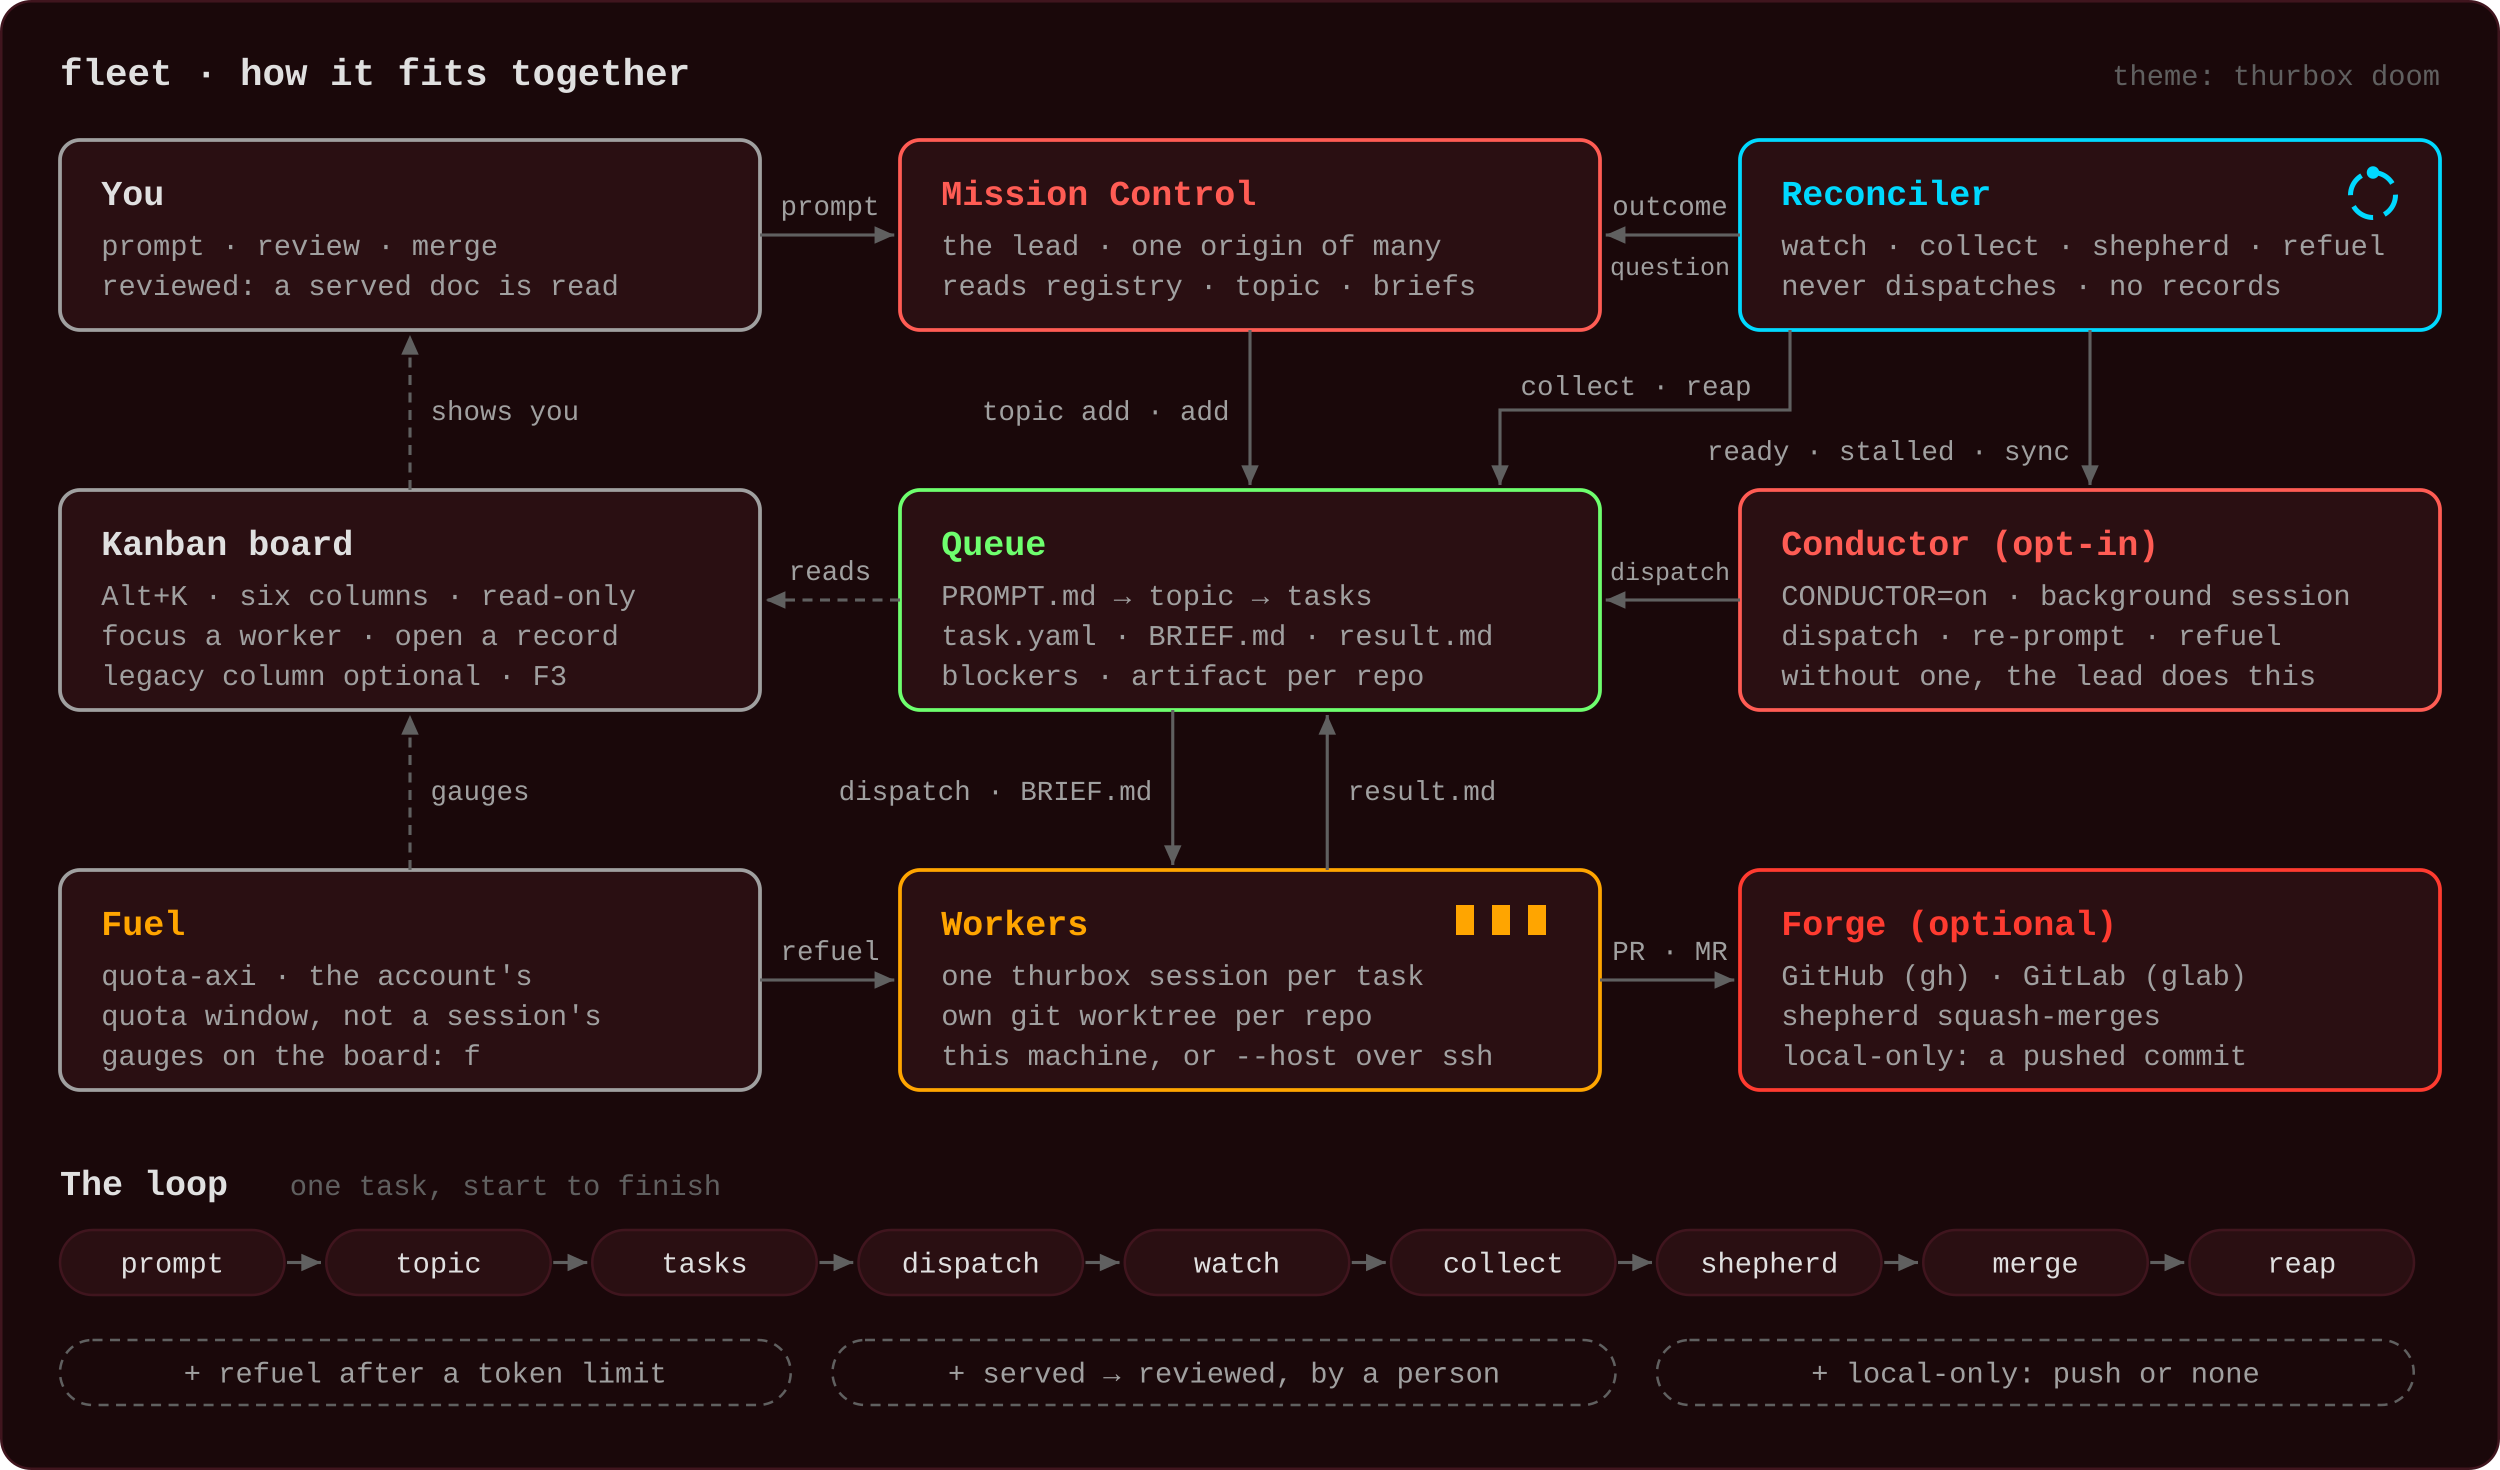
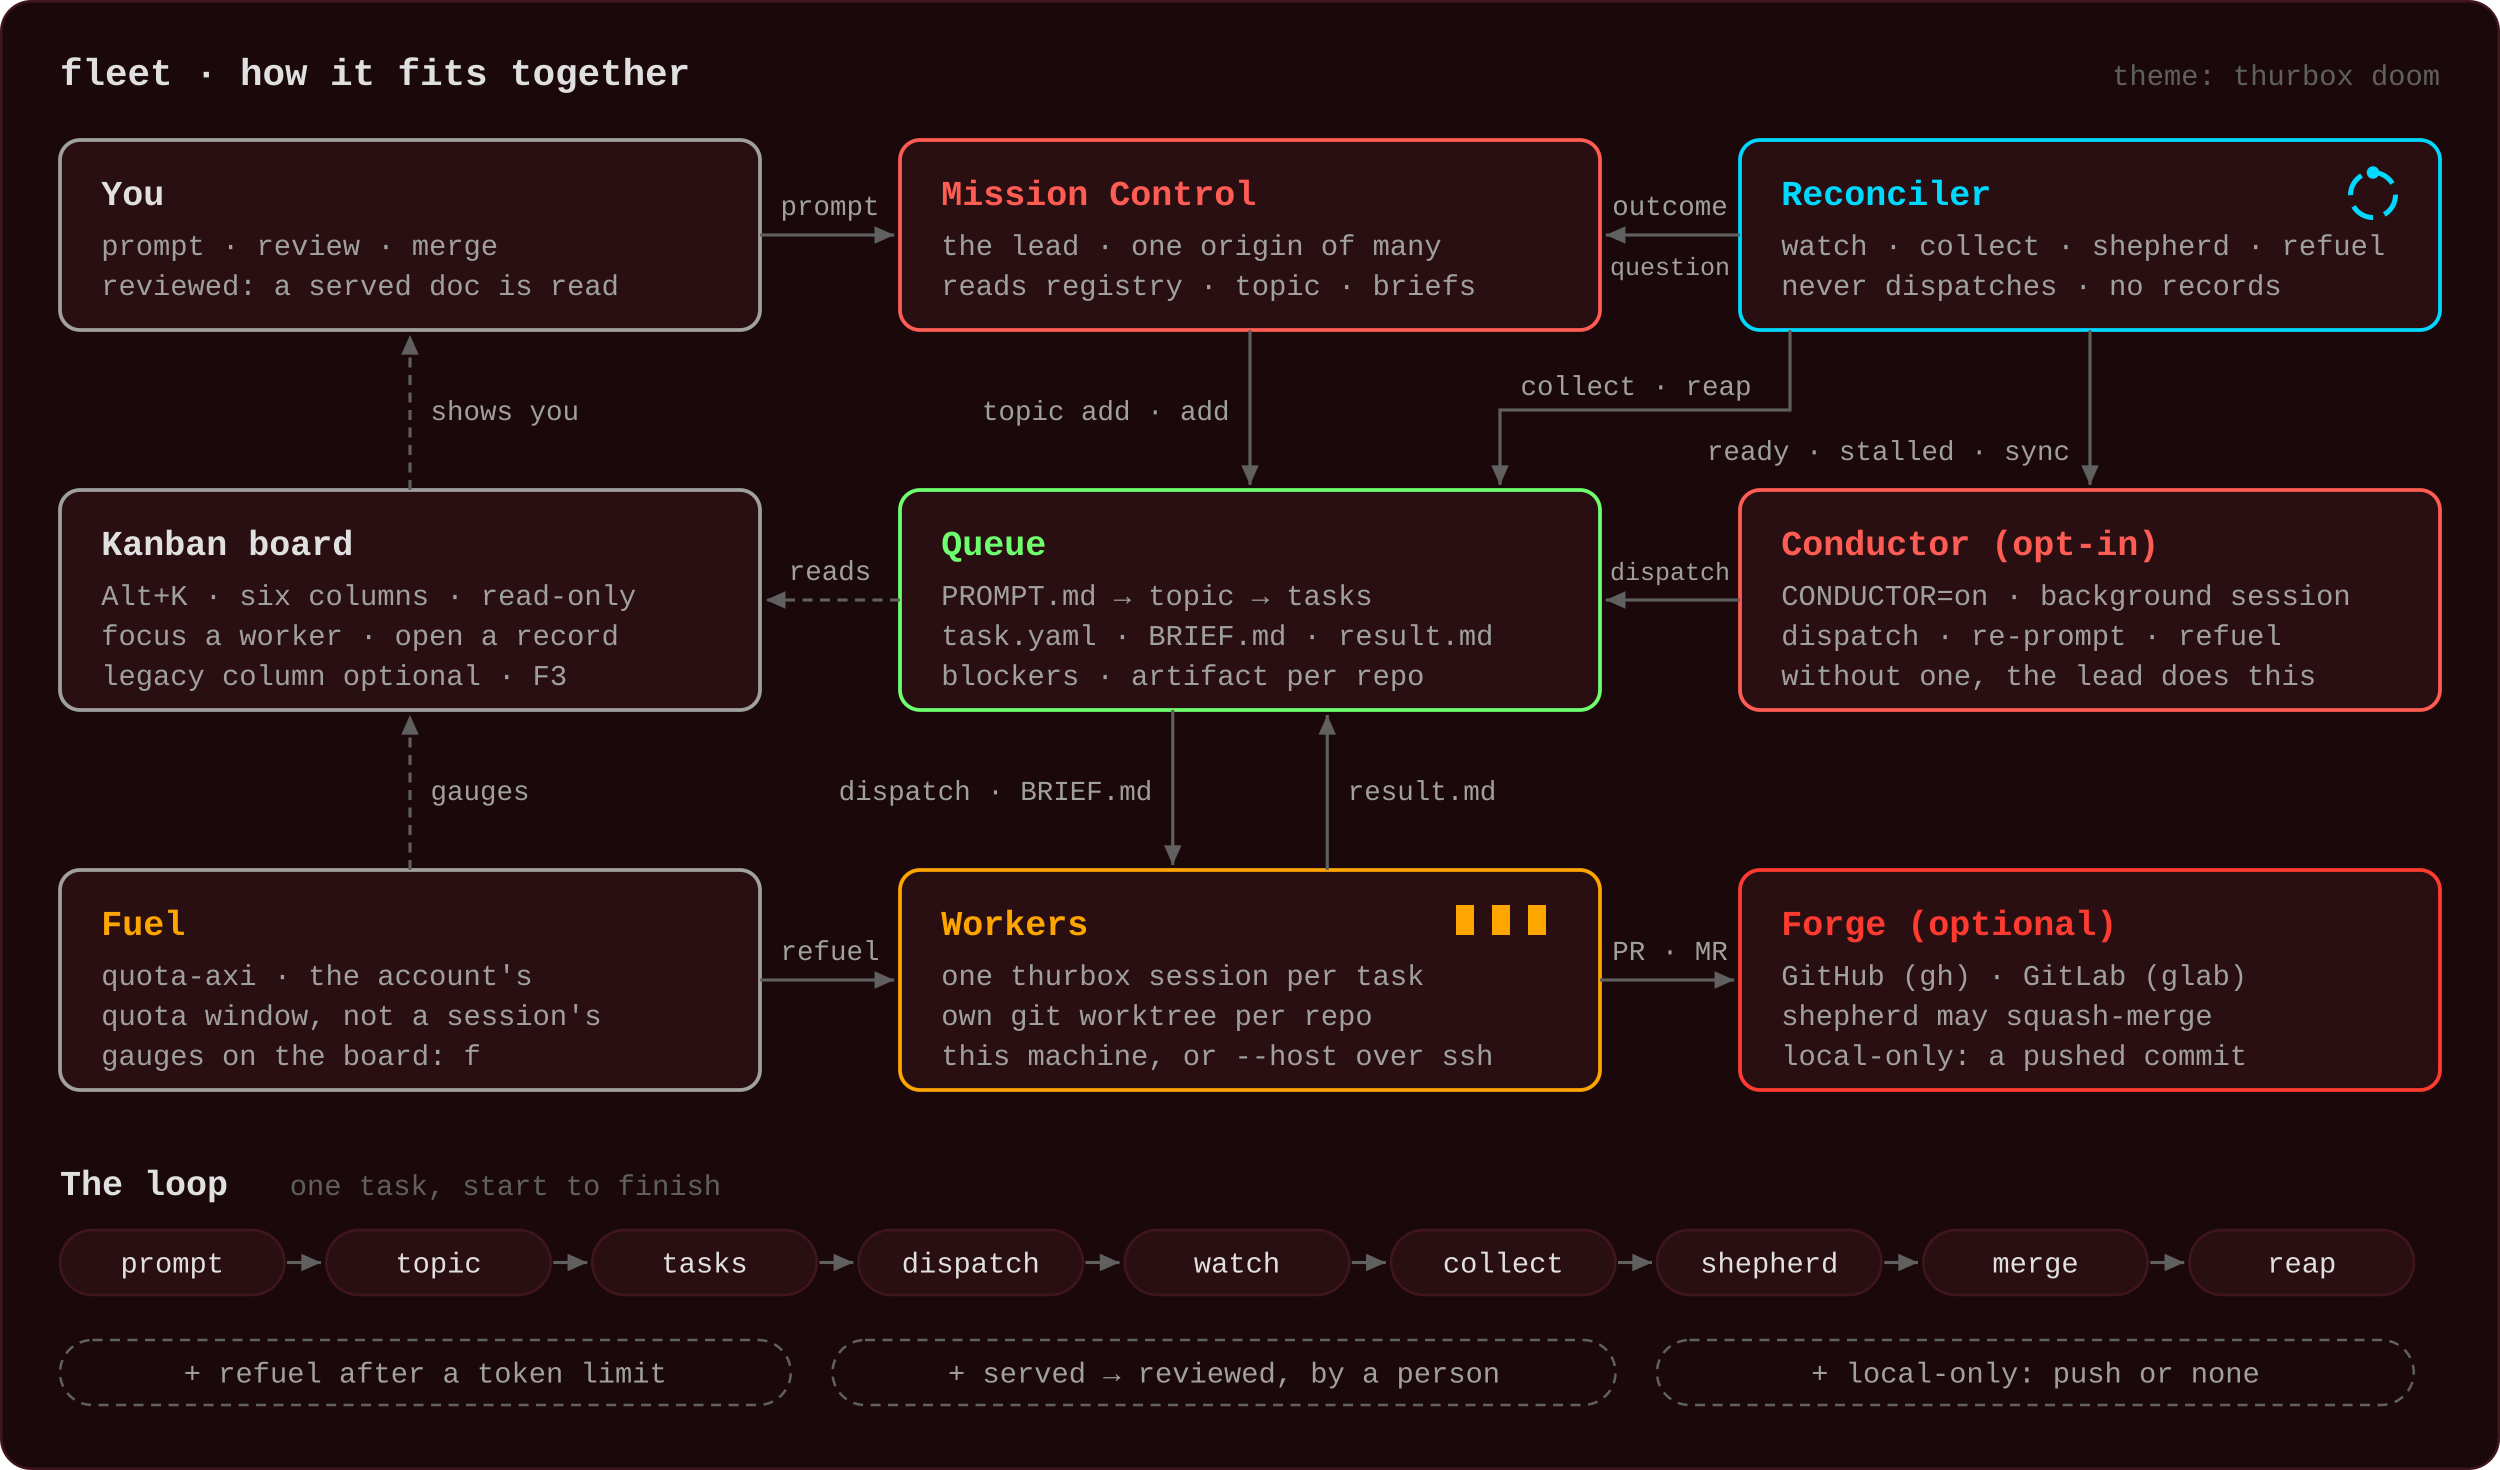
<svg xmlns="http://www.w3.org/2000/svg" viewBox="0 0 1000 588" width="1000" height="588" role="img" aria-labelledby="title desc">
  <style>
    text { font-family: ui-monospace, SFMono-Regular, Menlo, Consolas, "Liberation Mono", monospace; fill: #E0E0E0; font-size: 11.5px; }
    .bg { fill: #1A080A; stroke: #40151E; }
    .box { fill: #2A0F12; stroke-width: 1.5; }
    .t { font-size: 14px; font-weight: 700; }
    .h { font-size: 15px; font-weight: 700; fill: #E0E0E0; }
    .s { fill: #A0A0A0; }
    .d { fill: #606060; }
    .l { font-size: 11px; fill: #A0A0A0; }
    .xs { font-size: 10px; }
    .c { text-anchor: middle; }
    .e { text-anchor: end; }
    .ln { stroke: #606060; stroke-width: 1.25; fill: none; }
    .dash { stroke-dasharray: 4 3; }
    .ah { fill: #606060; }
    .pill { fill: #2A0F12; stroke: #40151E; }
    .side { fill: none; stroke: #606060; stroke-dasharray: 4 3; }
    .grey { stroke: #A0A0A0; }
    .accent { stroke: #FF5C54; } .accent-t { fill: #FF5C54; }
    .green { stroke: #6EFF6E; } .green-t { fill: #6EFF6E; }
    .cyan { stroke: #00D9FF; } .cyan-t { fill: #00D9FF; }
    .amber { stroke: #FFA500; } .amber-t { fill: #FFA500; }
    .red { stroke: #FF3B30; } .red-t { fill: #FF3B30; }

    /* the reconciler's tick: one eighth of a turn per step, forever */
    .tick { transform-box: fill-box; transform-origin: center; animation: tick 4s steps(8) infinite; }
    @keyframes tick { to { transform: rotate(360deg); } }
    /* a worker session's cursor */
    .cur { animation: blink 1.2s steps(2, jump-none) infinite; }
    .cur2 { animation-delay: 0.4s; }
    .cur3 { animation-delay: 0.8s; }
    @keyframes blink { 0% { opacity: 1; } 100% { opacity: 0.15; } }
    /* the queue fills with tasks: 2.8s to 4.2s of the cycle */
    .glow { stroke-opacity: 0; animation: glow 14s linear infinite; }
    @keyframes glow { 0%, 19% { stroke-opacity: 0; } 21%, 29% { stroke-opacity: 0.5; } 31%, 100% { stroke-opacity: 0; } }
    /* the forge says merged: 9.8s to 12.6s of the cycle */
    .merged { fill-opacity: 0; animation: merged 14s linear infinite; }
    @keyframes merged { 0%, 69% { fill-opacity: 0; } 70%, 89% { fill-opacity: 1; } 90%, 100% { fill-opacity: 0; } }
    /* the loop strip: each step lit for 1.4s, in order */
    .step { animation: step 14s linear infinite; }
    @keyframes step { 0%, 9% { fill: #40151E; stroke: #FF5C54; } 10%, 100% { fill: #2A0F12; stroke: #40151E; } }
    .s1 { animation-delay: 1.4s; } .s2 { animation-delay: 2.8s; } .s3 { animation-delay: 4.2s; }
    .s4 { animation-delay: 5.6s; } .s5 { animation-delay: 7s; } .s6 { animation-delay: 8.4s; }
    .s7 { animation-delay: 9.8s; } .s8 { animation-delay: 11.2s; }

    @media (prefers-reduced-motion: reduce) {
      .tick, .cur, .glow, .merged, .step { animation: none; }
      .pkt { display: none; }
    }
  </style>
  <defs>
    <marker id="a" viewBox="0 0 10 10" refX="9" refY="5" markerWidth="7" markerHeight="7" orient="auto-start-reverse">
      <path class="ah" d="M0,1 L9,5 L0,9 z" />
    </marker>
  </defs>
  <rect class="bg" x="0.5" y="0.5" width="999" height="587" rx="12" />
  <text class="h" x="24" y="34">fleet · how it fits together</text>
  <text class="d e" x="976" y="34">theme: thurbox doom</text>
  <rect class="box grey" x="24" y="56" width="280" height="76" rx="8" />
  <text class="t" x="40.5" y="82">You</text>
  <text class="s" x="40.5" y="102">prompt · review · merge</text>
  <text class="s" x="40.5" y="118">reviewed: a served doc is read</text>
  <rect class="box accent" x="360" y="56" width="280" height="76" rx="8" />
  <text class="t accent-t" x="376.5" y="82">Mission Control</text>
  <text class="s" x="376.5" y="102">the lead · one origin of many</text>
  <text class="s" x="376.5" y="118">reads registry · topic · briefs</text>
  <rect class="box cyan" x="696" y="56" width="280" height="76" rx="8" />
  <text class="t cyan-t" x="712.5" y="82">Reconciler</text>
  <text class="s" x="712.5" y="102">watch · collect · shepherd · refuel</text>
  <text class="s" x="712.5" y="118">never dispatches · no records</text>
  <g class="tick">
    <circle cx="949.2" cy="78" r="9" fill="none" stroke="#00D9FF" stroke-width="2" stroke-dasharray="9.4 4.7" />
    <circle cx="949.2" cy="69" r="2.5" fill="#00D9FF" />
  </g>
  <rect class="box grey" x="24" y="196" width="280" height="88" rx="8" />
  <text class="t" x="40.5" y="222">Kanban board</text>
  <text class="s" x="40.5" y="242">Alt+K · six columns · read-only</text>
  <text class="s" x="40.5" y="258">focus a worker · open a record</text>
  <text class="s" x="40.5" y="274">legacy column optional · F3</text>
  <rect class="box green" x="360" y="196" width="280" height="88" rx="8" />
  <rect class="glow" x="356.5" y="193" width="287" height="94" rx="10" fill="none" stroke="#6EFF6E" stroke-width="3" />
  <text class="t green-t" x="376.5" y="222">Queue</text>
  <text class="s" x="376.5" y="242">PROMPT.md → topic → tasks</text>
  <text class="s" x="376.5" y="258">task.yaml · BRIEF.md · result.md</text>
  <text class="s" x="376.5" y="274">blockers · artifact per repo</text>
  <rect class="box accent" x="696" y="196" width="280" height="88" rx="8" />
  <text class="t accent-t" x="712.5" y="222">Conductor (opt-in)</text>
  <text class="s" x="712.5" y="242">CONDUCTOR=on · background session</text>
  <text class="s" x="712.5" y="258">dispatch · re-prompt · refuel</text>
  <text class="s" x="712.5" y="274">without one, the lead does this</text>
  <rect class="box grey" x="24" y="348" width="280" height="88" rx="8" />
  <text class="t amber-t" x="40.5" y="374">Fuel</text>
  <text class="s" x="40.5" y="394">quota-axi · the account's</text>
  <text class="s" x="40.5" y="410">quota window, not a session's</text>
  <text class="s" x="40.5" y="426">gauges on the board: f</text>
  <rect class="box amber" x="360" y="348" width="280" height="88" rx="8" />
  <text class="t amber-t" x="376.5" y="374">Workers</text>
  <text class="s" x="376.5" y="394">one thurbox session per task</text>
  <text class="s" x="376.5" y="410">own git worktree per repo</text>
  <text class="s" x="376.5" y="426">this machine, or --host over ssh</text>
  <rect class="cur" x="582.4" y="362" width="7.2" height="12" fill="#FFA500" />
  <rect class="cur cur2" x="596.8" y="362" width="7.2" height="12" fill="#FFA500" />
  <rect class="cur cur3" x="611.2" y="362" width="7.2" height="12" fill="#FFA500" />
  <rect class="box red" x="696" y="348" width="280" height="88" rx="8" />
  <text class="t red-t" x="712.5" y="374">Forge (optional)</text>
  <text class="s" x="712.5" y="394">GitHub (gh) · GitLab (glab)</text>
-   <text class="s" x="712.5" y="410">shepherd squash-merges</text>
+   <text class="s" x="712.5" y="410">shepherd may squash-merge</text>
  <text class="s" x="712.5" y="426">local-only: a pushed commit</text>
  <g class="merged">
    <rect x="885.4" y="361" width="78.2" height="20" rx="10" fill="#6EFF6E" />
    <text x="924.5" y="375" class="c" style="fill:#1A080A;font-weight:700">merged</text>
  </g>
  <line class="ln" x1="304" y1="94" x2="357.7" y2="94" marker-end="url(#a)" />
  <text class="l c" x="332" y="86">prompt</text>
  <line class="ln" x1="696" y1="94" x2="642.3" y2="94" marker-end="url(#a)" />
  <text class="l c" x="668" y="86">outcome</text>
  <text class="l c xs" x="668" y="110">question</text>
  <line class="ln" x1="500" y1="132" x2="500" y2="194" marker-end="url(#a)" />
  <text class="l e" x="491.8" y="168">topic add · add</text>
  <path class="ln" d="M716,132 V164 H600 V194" marker-end="url(#a)" />
  <text class="l" x="608.2" y="158">collect · reap</text>
  <line class="ln" x1="836" y1="132" x2="836" y2="194" marker-end="url(#a)" />
  <text class="l e" x="828" y="184">ready · stalled · sync</text>
  <line class="ln dash" x1="360" y1="240" x2="306.3" y2="240" marker-end="url(#a)" />
  <text class="l c" x="332" y="232">reads</text>
  <line class="ln dash" x1="164" y1="196" x2="164" y2="134" marker-end="url(#a)" />
  <text class="l" x="172.2" y="168">shows you</text>
  <line class="ln" x1="696" y1="240" x2="642.3" y2="240" marker-end="url(#a)" />
  <text class="l c xs" x="668" y="232">dispatch</text>
  <line class="ln" x1="469.1" y1="284" x2="469.1" y2="346" marker-end="url(#a)" />
  <text class="l e" x="460.9" y="320">dispatch · BRIEF.md</text>
  <line class="ln" x1="530.9" y1="348" x2="530.9" y2="286" marker-end="url(#a)" />
  <text class="l" x="539.1" y="320">result.md</text>
  <line class="ln dash" x1="164" y1="348" x2="164" y2="286" marker-end="url(#a)" />
  <text class="l" x="172.2" y="320">gauges</text>
  <line class="ln" x1="304" y1="392" x2="357.7" y2="392" marker-end="url(#a)" />
  <text class="l c" x="332" y="384">refuel</text>
  <line class="ln" x1="640" y1="392" x2="693.7" y2="392" marker-end="url(#a)" />
  <text class="l c" x="668" y="384">PR · MR</text>
  <g class="pkt">
    <circle r="4.5" fill="#E0E0E0" opacity="0">
      <animateMotion dur="14s" repeatCount="indefinite" path="M304,94 H357.7" keyPoints="0;0;1;1" keyTimes="0;0.01;0.09;1" calcMode="linear" />
      <animate attributeName="opacity" dur="14s" repeatCount="indefinite" values="0;1;0" keyTimes="0;0.01;0.09" calcMode="discrete" />
    </circle>
    <circle r="4.5" fill="#FF5C54" opacity="0">
      <animateMotion dur="14s" repeatCount="indefinite" path="M500,132 V194" keyPoints="0;0;1;1" keyTimes="0;0.11;0.19;1" calcMode="linear" />
      <animate attributeName="opacity" dur="14s" repeatCount="indefinite" values="0;1;0" keyTimes="0;0.11;0.19" calcMode="discrete" />
    </circle>
    <circle r="4.5" fill="#6EFF6E" opacity="0">
      <animateMotion dur="14s" repeatCount="indefinite" path="M469.1,284 V346" keyPoints="0;0;1;1" keyTimes="0;0.31;0.37;1" calcMode="linear" />
      <animate attributeName="opacity" dur="14s" repeatCount="indefinite" values="0;1;0" keyTimes="0;0.31;0.37" calcMode="discrete" />
    </circle>
    <circle r="4.5" fill="#6EFF6E" opacity="0">
      <animateMotion dur="14s" repeatCount="indefinite" path="M469.1,284 V346" keyPoints="0;0;1;1" keyTimes="0;0.335;0.395;1" calcMode="linear" />
      <animate attributeName="opacity" dur="14s" repeatCount="indefinite" values="0;1;0" keyTimes="0;0.335;0.395" calcMode="discrete" />
    </circle>
    <circle r="4.5" fill="#6EFF6E" opacity="0">
      <animateMotion dur="14s" repeatCount="indefinite" path="M469.1,284 V346" keyPoints="0;0;1;1" keyTimes="0;0.36;0.42;1" calcMode="linear" />
      <animate attributeName="opacity" dur="14s" repeatCount="indefinite" values="0;1;0" keyTimes="0;0.36;0.42" calcMode="discrete" />
    </circle>
    <circle r="4.5" fill="#FFA500" opacity="0">
      <animateMotion dur="14s" repeatCount="indefinite" path="M640,392 H693.7" keyPoints="0;0;1;1" keyTimes="0;0.43;0.49;1" calcMode="linear" />
      <animate attributeName="opacity" dur="14s" repeatCount="indefinite" values="0;1;0" keyTimes="0;0.43;0.49" calcMode="discrete" />
    </circle>
    <circle r="4.5" fill="#FFA500" opacity="0">
      <animateMotion dur="14s" repeatCount="indefinite" path="M530.9,348 V286" keyPoints="0;0;1;1" keyTimes="0;0.5;0.56;1" calcMode="linear" />
      <animate attributeName="opacity" dur="14s" repeatCount="indefinite" values="0;1;0" keyTimes="0;0.5;0.56" calcMode="discrete" />
    </circle>
    <circle r="4.5" fill="#00D9FF" opacity="0">
      <animateMotion dur="14s" repeatCount="indefinite" path="M716,132 V164 H600 V194" keyPoints="0;0;1;1" keyTimes="0;0.53;0.61;1" calcMode="linear" />
      <animate attributeName="opacity" dur="14s" repeatCount="indefinite" values="0;1;0" keyTimes="0;0.53;0.61" calcMode="discrete" />
    </circle>
    <circle r="4.5" fill="#00D9FF" opacity="0">
      <animateMotion dur="14s" repeatCount="indefinite" path="M836,132 V194" keyPoints="0;0;1;1" keyTimes="0;0.2;0.25;1" calcMode="linear" />
      <animate attributeName="opacity" dur="14s" repeatCount="indefinite" values="0;1;0" keyTimes="0;0.2;0.25" calcMode="discrete" />
    </circle>
    <circle r="4.5" fill="#FF5C54" opacity="0">
      <animateMotion dur="14s" repeatCount="indefinite" path="M696,240 H642.3" keyPoints="0;0;1;1" keyTimes="0;0.25;0.3;1" calcMode="linear" />
      <animate attributeName="opacity" dur="14s" repeatCount="indefinite" values="0;1;0" keyTimes="0;0.25;0.3" calcMode="discrete" />
    </circle>
    <circle r="4.5" fill="#00D9FF" opacity="0">
      <animateMotion dur="14s" repeatCount="indefinite" path="M696,94 H642.3" keyPoints="0;0;1;1" keyTimes="0;0.8;0.88;1" calcMode="linear" />
      <animate attributeName="opacity" dur="14s" repeatCount="indefinite" values="0;1;0" keyTimes="0;0.8;0.88" calcMode="discrete" />
    </circle>
  </g>
  <text class="t" x="24" y="478">The loop</text>
  <text class="d" x="115.9" y="478">one task, start to finish</text>
  <rect class="pill step" x="24" y="492" width="89.8" height="26" rx="13" />
  <text class="c" x="68.9" y="509">prompt</text>
  <rect class="pill step s1" x="130.5" y="492" width="89.8" height="26" rx="13" />
  <text class="c" x="175.4" y="509">topic</text>
  <rect class="pill step s2" x="236.9" y="492" width="89.8" height="26" rx="13" />
  <text class="c" x="281.8" y="509">tasks</text>
  <rect class="pill step s3" x="343.4" y="492" width="89.8" height="26" rx="13" />
  <text class="c" x="388.3" y="509">dispatch</text>
  <rect class="pill step s4" x="449.9" y="492" width="89.8" height="26" rx="13" />
  <text class="c" x="494.8" y="509">watch</text>
  <rect class="pill step s5" x="556.4" y="492" width="89.8" height="26" rx="13" />
  <text class="c" x="601.3" y="509">collect</text>
  <rect class="pill step s6" x="662.8" y="492" width="89.8" height="26" rx="13" />
  <text class="c" x="707.7" y="509">shepherd</text>
  <rect class="pill step s7" x="769.3" y="492" width="89.8" height="26" rx="13" />
  <text class="c" x="814.2" y="509">merge</text>
  <rect class="pill step s8" x="875.8" y="492" width="89.8" height="26" rx="13" />
  <text class="c" x="920.7" y="509">reap</text>
  <line class="ln" x1="114.8" y1="505" x2="128.4" y2="505" marker-end="url(#a)" />
  <line class="ln" x1="221.3" y1="505" x2="234.9" y2="505" marker-end="url(#a)" />
  <line class="ln" x1="327.8" y1="505" x2="341.3" y2="505" marker-end="url(#a)" />
  <line class="ln" x1="434.2" y1="505" x2="447.8" y2="505" marker-end="url(#a)" />
  <line class="ln" x1="540.7" y1="505" x2="554.3" y2="505" marker-end="url(#a)" />
  <line class="ln" x1="647.2" y1="505" x2="660.8" y2="505" marker-end="url(#a)" />
  <line class="ln" x1="753.7" y1="505" x2="767.2" y2="505" marker-end="url(#a)" />
  <line class="ln" x1="860.1" y1="505" x2="873.7" y2="505" marker-end="url(#a)" />
  <rect class="side" x="24" y="536" width="292.3" height="26" rx="13" />
  <text class="s c" x="170.1" y="553">+ refuel after a token limit</text>
  <rect class="side" x="333" y="536" width="313.2" height="26" rx="13" />
  <text class="s c" x="489.6" y="553">+ served → reviewed, by a person</text>
  <rect class="side" x="662.8" y="536" width="302.7" height="26" rx="13" />
  <text class="s c" x="814.2" y="553">+ local-only: push or none</text>
</svg>
